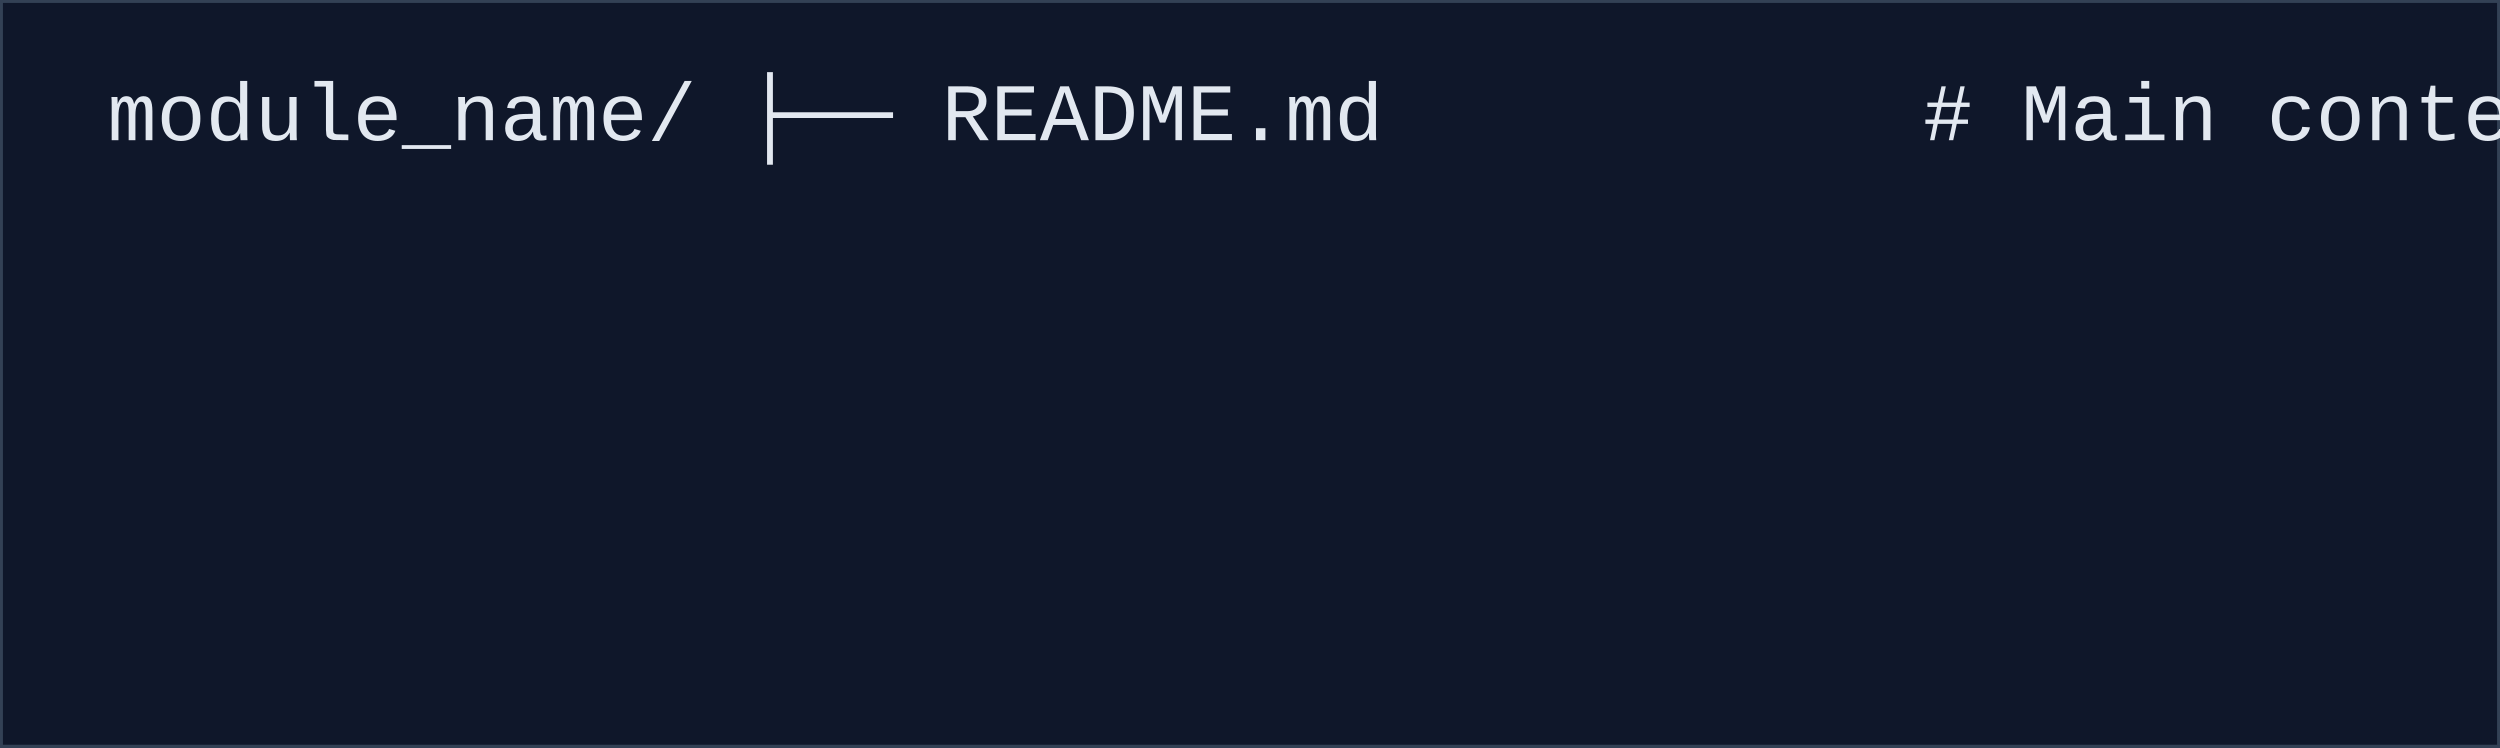
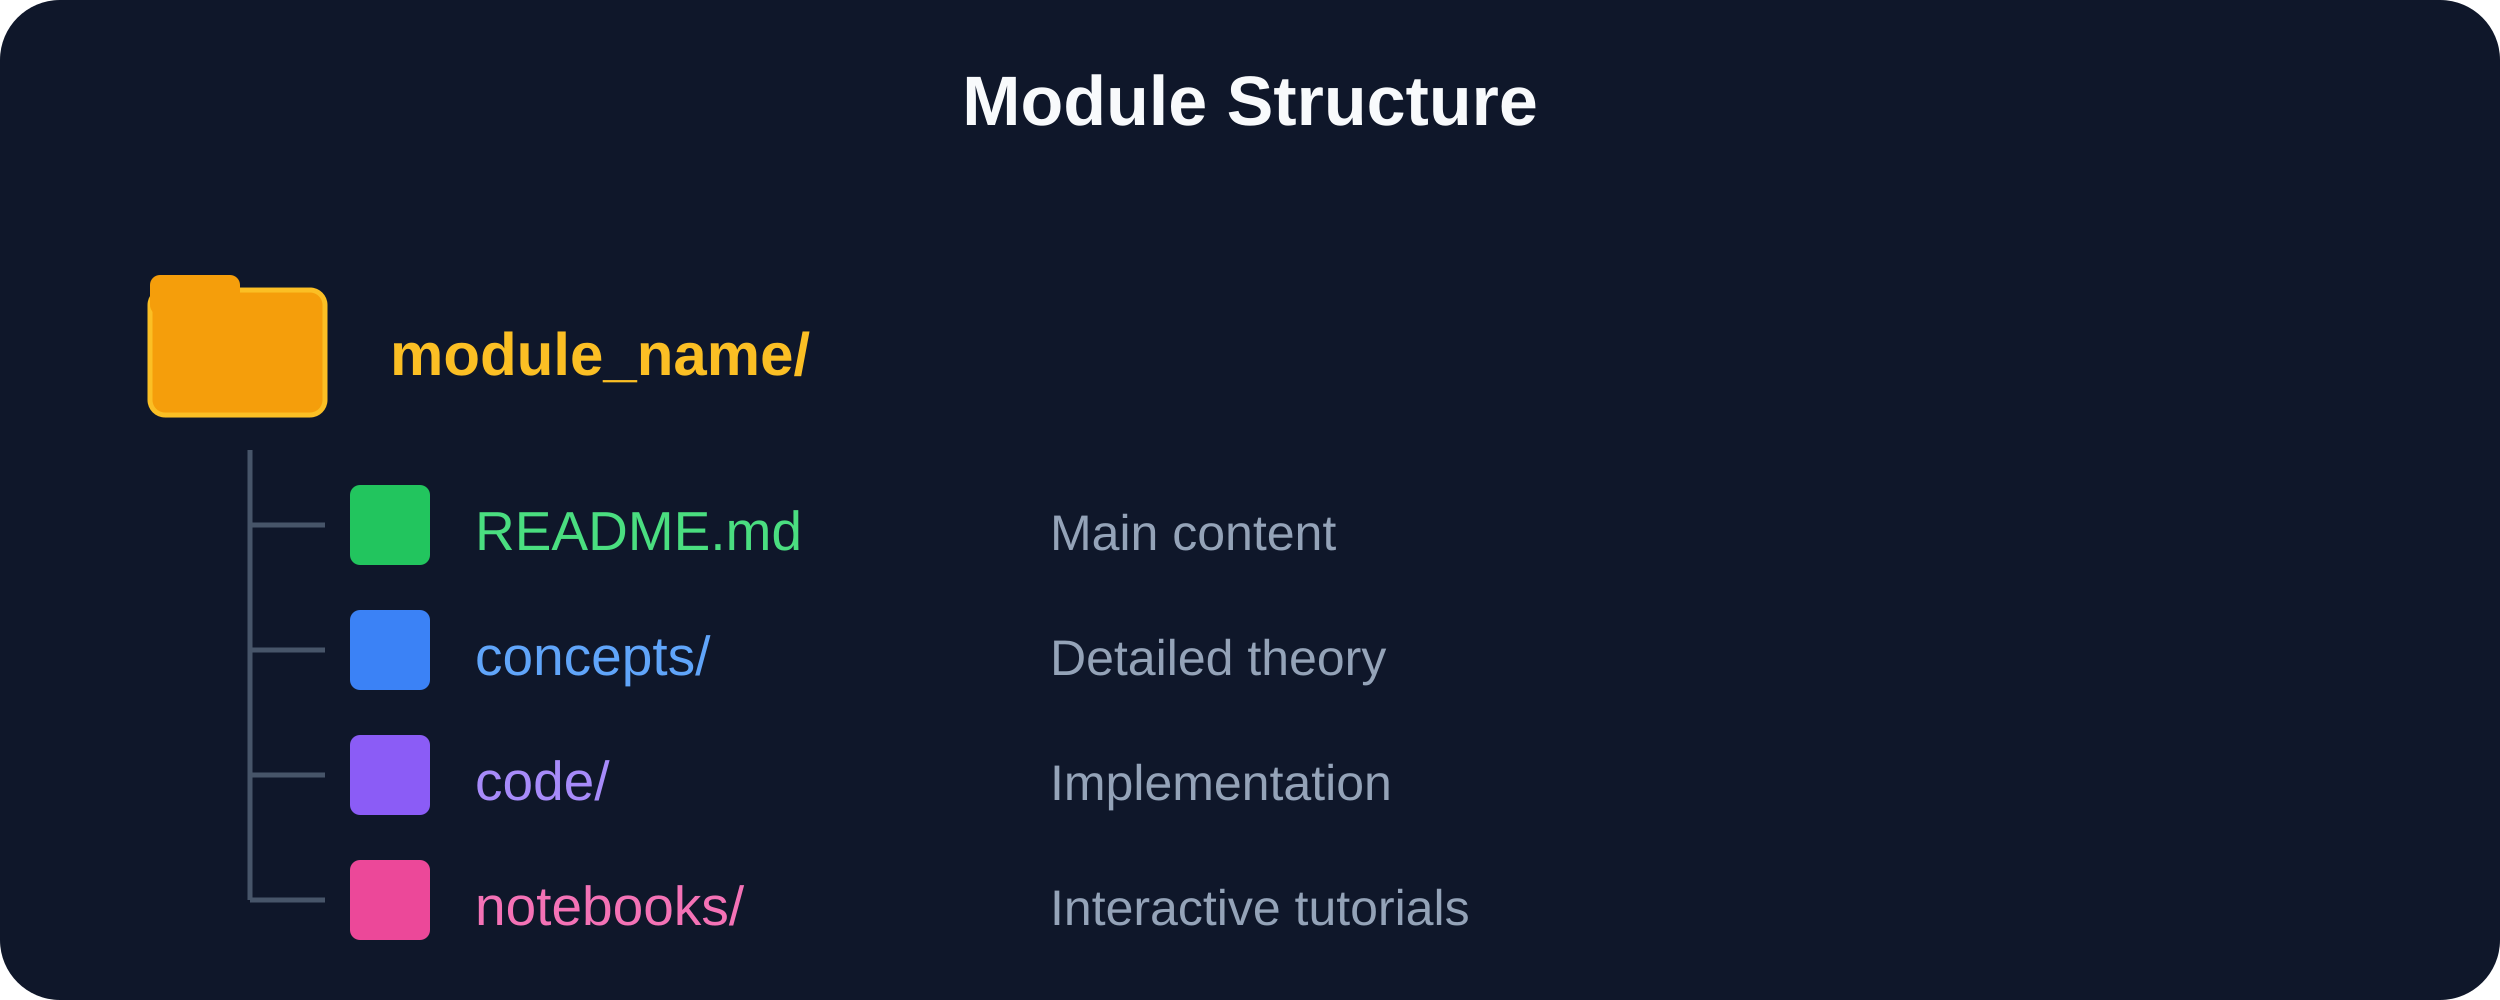
- <svg xmlns="http://www.w3.org/2000/svg" width="428" height="128" viewBox="0 0 428 128">
-   <style>
-     text {
-       font-family: 'Courier New', monospace;
-       font-size: 14px;
-       white-space: pre;
-     }
-   </style>
-   <rect width="100%" height="100%" fill="#0f172a" stroke="#334155" />
-   <text x="10" y="24" fill="#e2e8f0" xml:space="preserve">
- module_name/
- ├── README.md           # Main content (blog-style)
- ├── concepts/           # Detailed theory
- ├── code/              # Implementation examples
- ├── notebooks/         # Interactive tutorials
- └── resources/         # Additional materials
-   </text>
+ <svg xmlns="http://www.w3.org/2000/svg" viewBox="0 0 500 200">
+   <rect width="500" height="200" fill="#0f172a" rx="12" />
+   <text x="250" y="25" text-anchor="middle" font-family="Arial, sans-serif" font-size="14" font-weight="bold" fill="#f8fafc">Module Structure</text>
+   <g transform="translate(30, 50)">
+     <rect x="0" y="8" width="35" height="25" rx="3" fill="#f59e0b" stroke="#fbbf24" stroke-width="1" />
+     <rect x="0" y="5" width="18" height="8" rx="2" fill="#f59e0b" />
+     <text x="48" y="25" font-family="Arial, sans-serif" font-size="12" font-weight="bold" fill="#fbbf24">module_name/</text>
+   </g>
+   <g transform="translate(50, 90)">
+     <line x1="0" y1="0" x2="0" y2="15" stroke="#475569" stroke-width="1" />
+     <line x1="0" y1="15" x2="15" y2="15" stroke="#475569" stroke-width="1" />
+     <rect x="20" y="7" width="16" height="16" rx="2" fill="#22c55e" />
+     <text x="45" y="20" font-family="Arial, sans-serif" font-size="11" fill="#4ade80">README.md</text>
+     <text x="160" y="20" font-family="Arial, sans-serif" font-size="10" fill="#94a3b8">Main content</text>
+     <line x1="0" y1="15" x2="0" y2="40" stroke="#475569" stroke-width="1" />
+     <line x1="0" y1="40" x2="15" y2="40" stroke="#475569" stroke-width="1" />
+     <rect x="20" y="32" width="16" height="16" rx="2" fill="#3b82f6" />
+     <text x="45" y="45" font-family="Arial, sans-serif" font-size="11" fill="#60a5fa">concepts/</text>
+     <text x="160" y="45" font-family="Arial, sans-serif" font-size="10" fill="#94a3b8">Detailed theory</text>
+     <line x1="0" y1="40" x2="0" y2="65" stroke="#475569" stroke-width="1" />
+     <line x1="0" y1="65" x2="15" y2="65" stroke="#475569" stroke-width="1" />
+     <rect x="20" y="57" width="16" height="16" rx="2" fill="#8b5cf6" />
+     <text x="45" y="70" font-family="Arial, sans-serif" font-size="11" fill="#a78bfa">code/</text>
+     <text x="160" y="70" font-family="Arial, sans-serif" font-size="10" fill="#94a3b8">Implementation</text>
+     <line x1="0" y1="65" x2="0" y2="90" stroke="#475569" stroke-width="1" />
+     <line x1="0" y1="90" x2="15" y2="90" stroke="#475569" stroke-width="1" />
+     <rect x="20" y="82" width="16" height="16" rx="2" fill="#ec4899" />
+     <text x="45" y="95" font-family="Arial, sans-serif" font-size="11" fill="#f472b6">notebooks/</text>
+     <text x="160" y="95" font-family="Arial, sans-serif" font-size="10" fill="#94a3b8">Interactive tutorials</text>
+   </g>
</svg>
